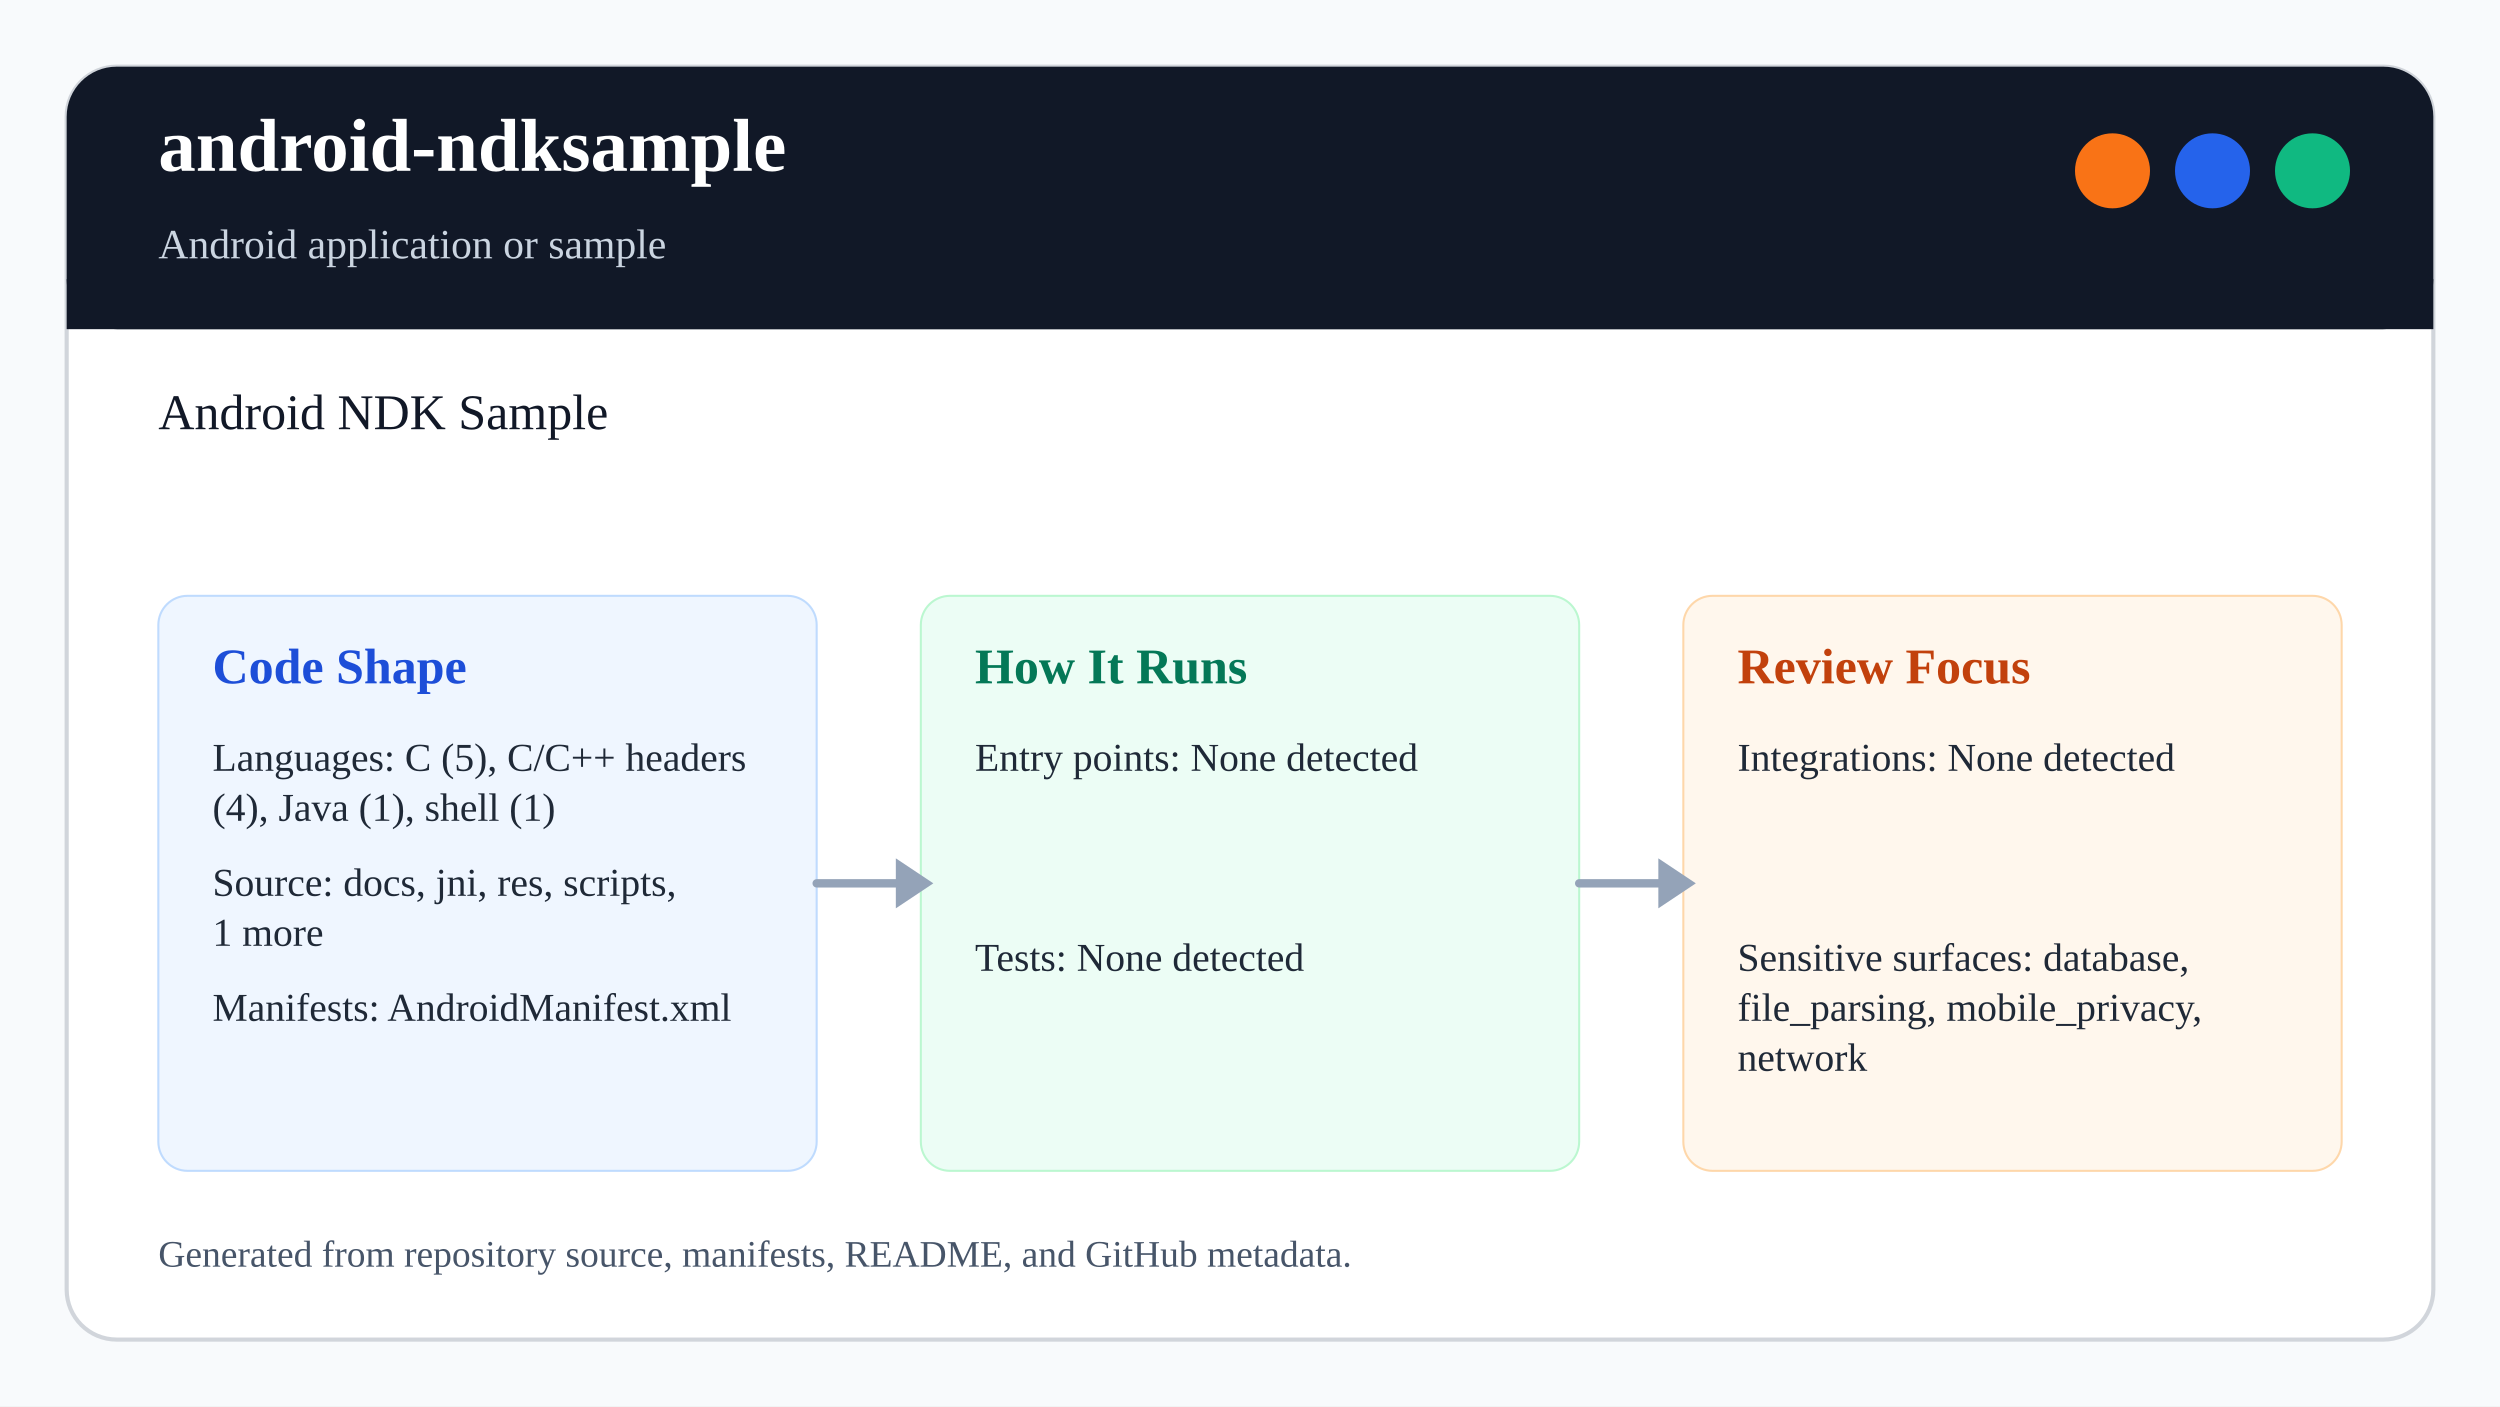
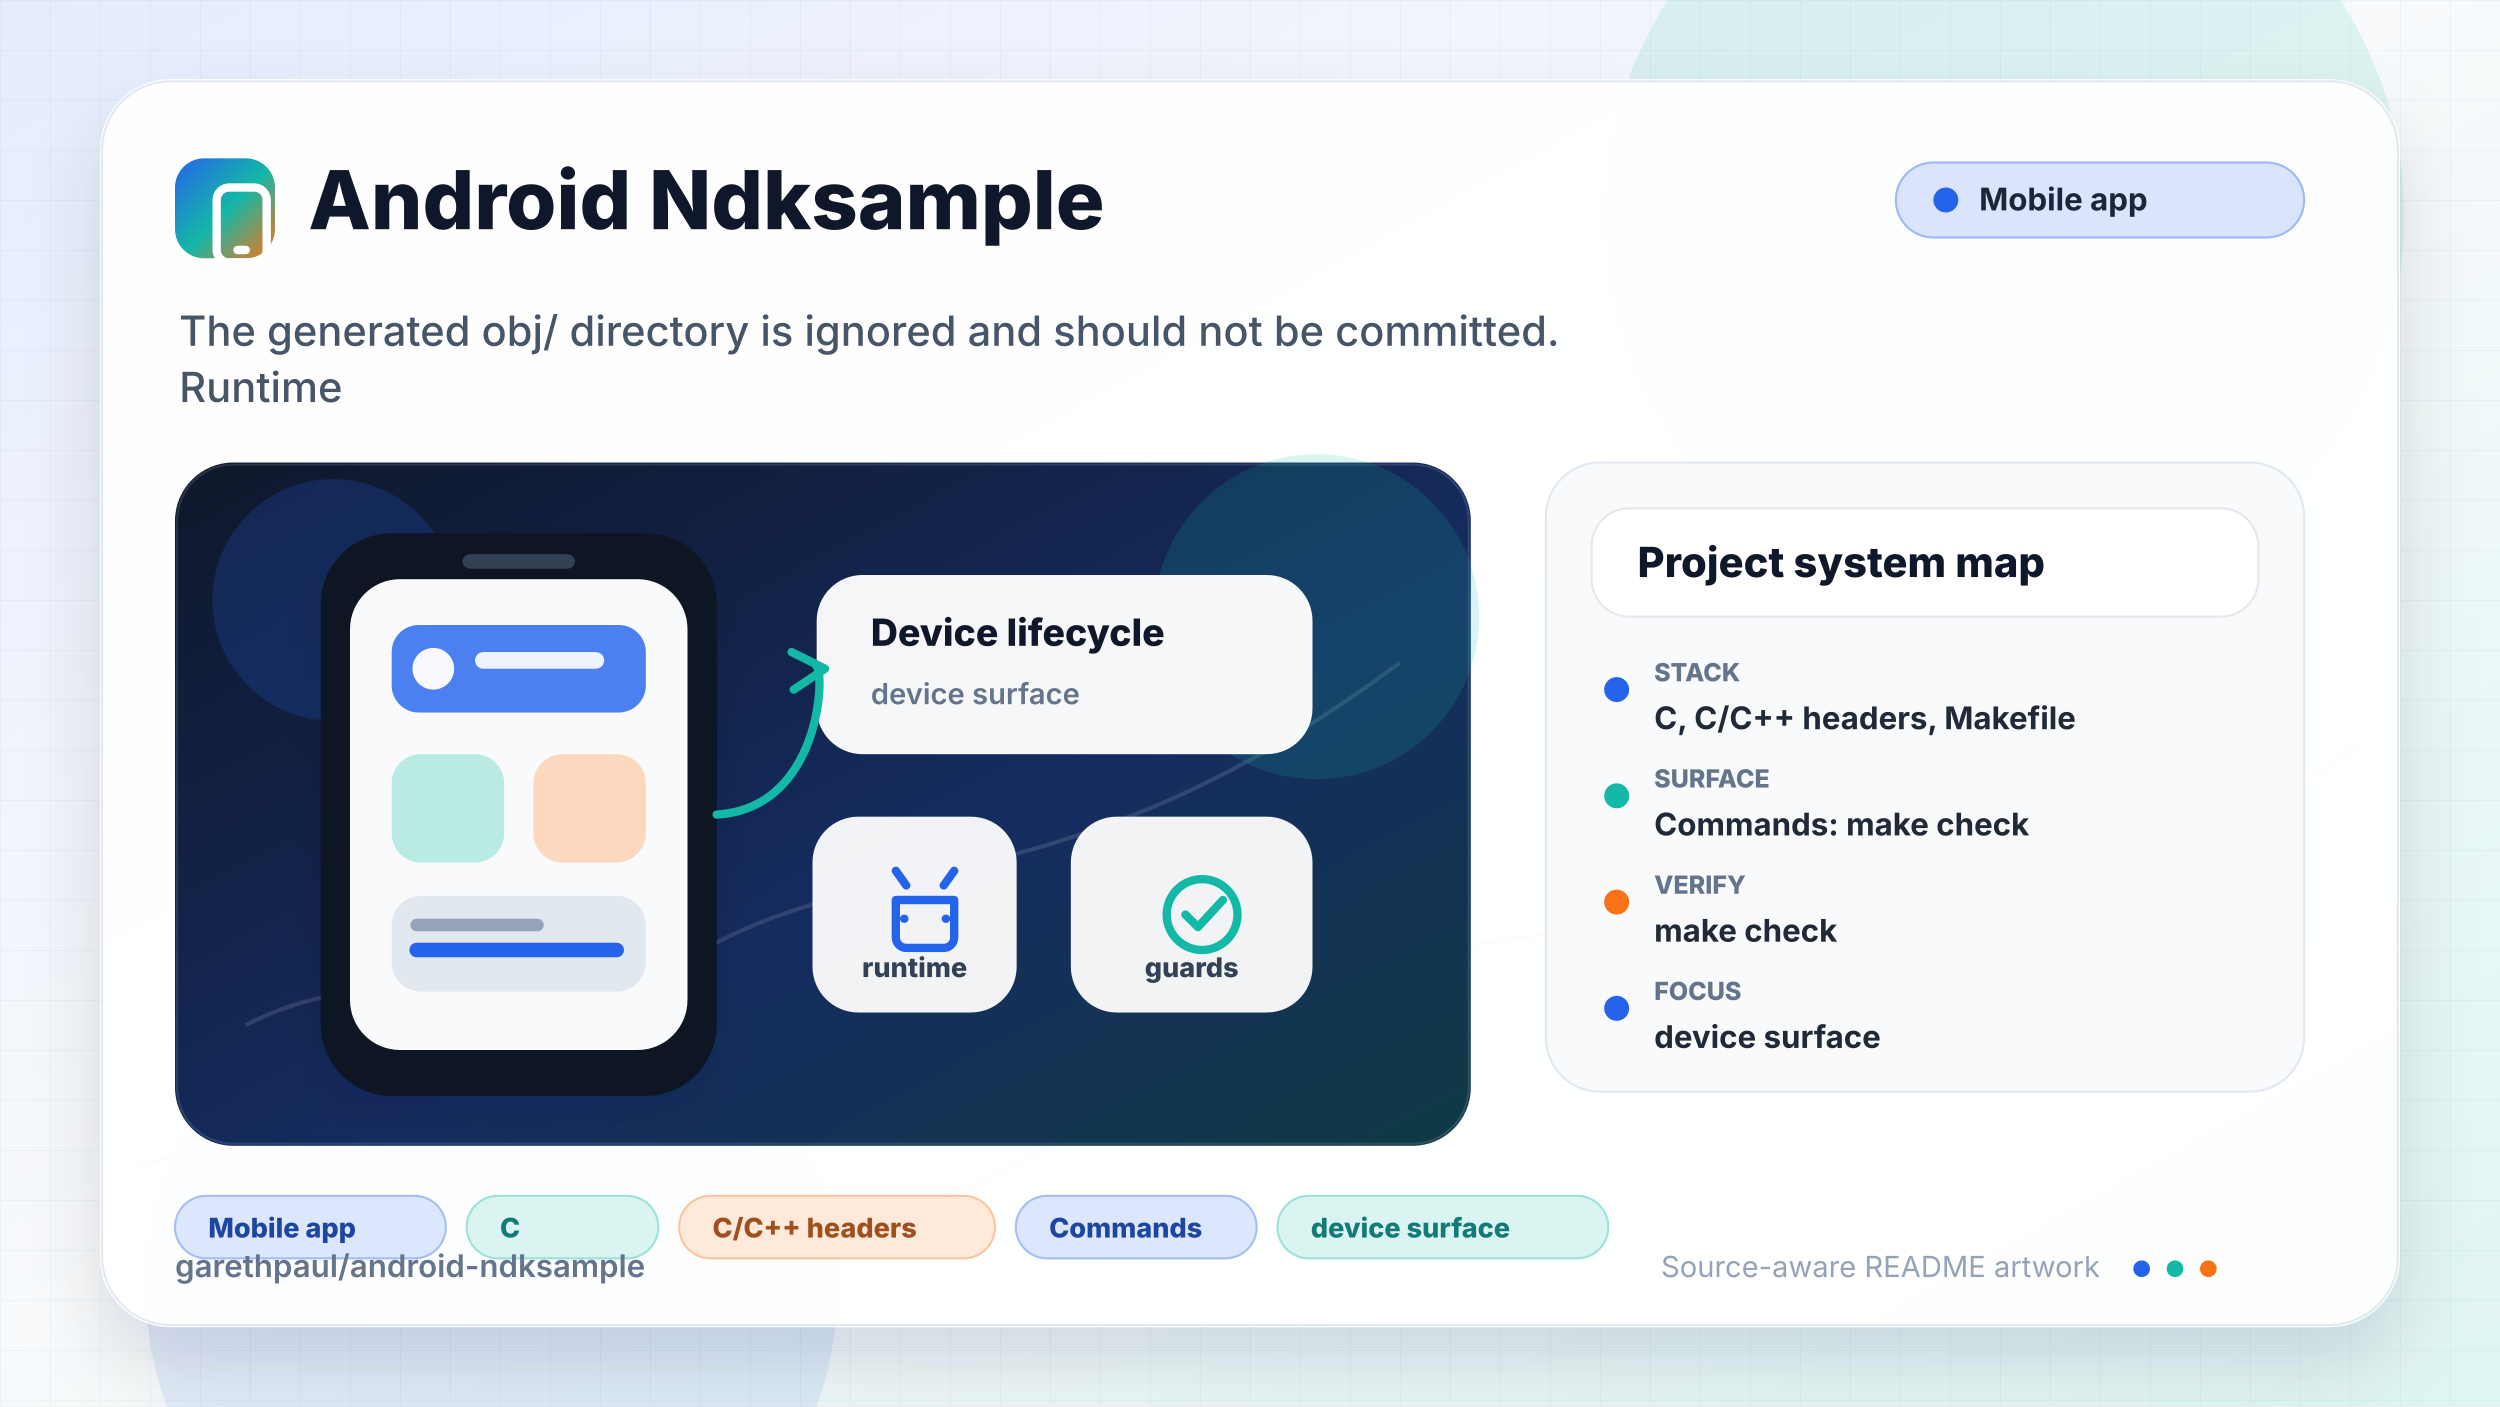
- <svg xmlns="http://www.w3.org/2000/svg" width="1200" height="675" viewBox="0 0 1200 675" role="img" aria-labelledby="title desc">
-   <rect width="1200" height="675" fill="#f8fafc" />
-   <rect x="32" y="32" width="1136" height="611" rx="24" fill="#ffffff" stroke="#d1d5db" stroke-width="2" />
-   <rect x="32" y="32" width="1136" height="126" rx="24" fill="#111827" />
-   <path d="M32 134h1136v24H32z" fill="#111827" />
-   <circle cx="1062" cy="82" r="18" fill="#2563eb" />
-   <circle cx="1110" cy="82" r="18" fill="#10b981" />
-   <circle cx="1014" cy="82" r="18" fill="#f97316" />
-   <text x="76" y="82" font-size="36" fill="#ffffff" font-weight="700">android-ndksample</text>
-   <text x="76" y="124" font-size="20" fill="#cbd5e1">Android application or sample</text>
-   <text x="76" y="206" font-size="24" fill="#111827">Android NDK Sample</text>
-   <rect x="76" y="286" width="316" height="276" rx="14" fill="#eff6ff" stroke="#bfdbfe" />
-   <text x="102" y="328" font-size="24" font-weight="700" fill="#1d4ed8">Code Shape</text>
-   <text x="102" y="370" font-size="19" fill="#1f2937">Languages: C (5), C/C++ headers</text>
-   <text x="102" y="394" font-size="19" fill="#1f2937">(4), Java (1), shell (1)</text>
-   <text x="102" y="430" font-size="19" fill="#1f2937">Source: docs, jni, res, scripts,</text>
-   <text x="102" y="454" font-size="19" fill="#1f2937">1 more</text>
-   <text x="102" y="490" font-size="19" fill="#1f2937">Manifests: AndroidManifest.xml</text>
-   <rect x="442" y="286" width="316" height="276" rx="14" fill="#ecfdf5" stroke="#bbf7d0" />
-   <text x="468" y="328" font-size="24" font-weight="700" fill="#047857">How It Runs</text>
-   <text x="468" y="370" font-size="19" fill="#1f2937">Entry points: None detected</text>
-   <text x="468" y="466" font-size="19" fill="#1f2937">Tests: None detected</text>
-   <rect x="808" y="286" width="316" height="276" rx="14" fill="#fff7ed" stroke="#fed7aa" />
-   <text x="834" y="328" font-size="24" font-weight="700" fill="#c2410c">Review Focus</text>
-   <text x="834" y="370" font-size="19" fill="#1f2937">Integrations: None detected</text>
-   <text x="834" y="466" font-size="19" fill="#1f2937">Sensitive surfaces: database,</text>
-   <text x="834" y="490" font-size="19" fill="#1f2937">file_parsing, mobile_privacy,</text>
-   <text x="834" y="514" font-size="19" fill="#1f2937">network</text>
-   <path d="M392 424h50" stroke="#94a3b8" stroke-width="4" stroke-linecap="round" />
-   <path d="M430 412l18 12-18 12z" fill="#94a3b8" />
-   <path d="M758 424h50" stroke="#94a3b8" stroke-width="4" stroke-linecap="round" />
-   <path d="M796 412l18 12-18 12z" fill="#94a3b8" />
-   <text x="76" y="608" font-size="18" fill="#475569">Generated from repository source, manifests, README, and GitHub metadata.</text>
+ <svg xmlns="http://www.w3.org/2000/svg" width="1200" height="675" viewBox="0 0 1200 675" role="img" aria-labelledby="p1hvfcum-title p1hvfcum-desc">
+   <defs>
+     <linearGradient id="p1hvfcum-bg" x1="0" y1="0" x2="1" y2="1">
+       <stop offset="0%" stop-color="#e5ecfd" />
+       <stop offset="48%" stop-color="#f8fafc" />
+       <stop offset="100%" stop-color="#def5f3" />
+     </linearGradient>
+     <linearGradient id="p1hvfcum-stage" x1="0" y1="0" x2="1" y2="1">
+       <stop offset="0%" stop-color="#0f172a" />
+       <stop offset="58%" stop-color="#152c60" />
+       <stop offset="100%" stop-color="#103a45" />
+     </linearGradient>
+     <linearGradient id="p1hvfcum-accent" x1="0" y1="0" x2="1" y2="1">
+       <stop offset="0%" stop-color="#2563eb" />
+       <stop offset="52%" stop-color="#14b8a6" />
+       <stop offset="100%" stop-color="#f97316" />
+     </linearGradient>
+     <linearGradient id="p1hvfcum-soft" x1="0" y1="0" x2="1" y2="1">
+       <stop offset="0%" stop-color="#cbdafa" />
+       <stop offset="100%" stop-color="#fee0cc" />
+     </linearGradient>
+     <filter id="p1hvfcum-shadow" x="-20%" y="-20%" width="140%" height="150%">
+       <feDropShadow dx="0" dy="18" stdDeviation="18" flood-color="#0f172a" flood-opacity="0.14" />
+     </filter>
+     <filter id="p1hvfcum-miniShadow" x="-20%" y="-20%" width="140%" height="150%">
+       <feDropShadow dx="0" dy="8" stdDeviation="10" flood-color="#0f172a" flood-opacity="0.12" />
+     </filter>
+     <pattern id="p1hvfcum-grid" width="24" height="24" patternUnits="userSpaceOnUse">
+       <path d="M24 0H0v24" fill="none" stroke="#94a3b8" stroke-opacity="0.16" stroke-width="1" />
+     </pattern>
+     <style>
+       .label { font: 700 13px ui-sans-serif, system-ui, -apple-system, BlinkMacSystemFont, "Segoe UI", sans-serif; letter-spacing: 0; text-transform: uppercase; }
+       .body { font-family: ui-sans-serif, system-ui, -apple-system, BlinkMacSystemFont, "Segoe UI", sans-serif; letter-spacing: 0; }
+     </style>
+   </defs>
+   <rect width="1200" height="675" fill="url(#p1hvfcum-bg)" />
+   <rect width="1200" height="675" fill="url(#p1hvfcum-grid)" opacity="0.65" />
+   <circle cx="236" cy="618" r="166" fill="#2563eb" opacity="0.10" />
+   <circle cx="962" cy="104" r="192" fill="#14b8a6" opacity="0.12" />
+   <path d="M66 560 C214 512 278 642 430 584 C576 528 676 408 838 462 C966 504 1034 426 1134 356" fill="none" stroke="#f97316" stroke-width="2" stroke-opacity="0.18" />
+   <rect x="48" y="38" width="1104" height="599" rx="34" fill="#ffffff" opacity="0.94" filter="url(#p1hvfcum-shadow)" />
+   <rect x="49" y="39" width="1102" height="597" rx="33" fill="none" stroke="#e2e8f0" stroke-width="1" />
+   <g class="body">
+     <rect x="84" y="76" width="48" height="48" rx="14" fill="url(#p1hvfcum-accent)" />
+     <rect x="104" y="90" width="24" height="36" rx="6" stroke="#ffffff" stroke-width="4" stroke-linecap="round" stroke-linejoin="round" fill="none" />
+     <path d="M16 30h4" transform="translate(98 90)" stroke="#ffffff" stroke-width="4" stroke-linecap="round" stroke-linejoin="round" fill="none" />
+     <text x="148" y="110" fill="#0f172a" font-size="39" font-weight="800">Android Ndksample</text>
+     <rect x="910" y="78" width="196" height="36" rx="18" fill="#dae4fc" stroke="#9bb7f6" />
+     <circle cx="934" cy="96" r="6" fill="#2563eb" />
+     <text x="950" y="101" fill="#1c2639" font-size="15" font-weight="700">Mobile app</text>
+     <text x="86" y="166" fill="#475569" font-size="20" font-weight="500">The generated obj/ directory is ignored and should not be committed.</text>
+     <text x="86" y="193" fill="#475569" font-size="20" font-weight="500">Runtime</text>
+   </g>
+   <g transform="translate(84 222)">
+     <rect x="0" y="0" width="622" height="328" rx="28" fill="url(#p1hvfcum-stage)" />
+     <rect x="1" y="1" width="620" height="326" rx="27" fill="none" stroke="#ffffff" stroke-opacity="0.12" />
+     <path d="M34 270 C116 228 166 286 250 236 C338 184 430 214 588 96" fill="none" stroke="#ffffff" stroke-opacity="0.12" stroke-width="2" />
+     <circle cx="76" cy="66" r="58" fill="#2563eb" opacity="0.20" />
+     <circle cx="548" cy="74" r="78" fill="#14b8a6" opacity="0.16" />
+     <g class="body">
+       <rect x="70" y="34" width="190" height="270" rx="34" fill="#0b1220" filter="url(#p1hvfcum-miniShadow)" />
+       <rect x="84" y="56" width="162" height="226" rx="24" fill="#f8fafc" />
+       <rect x="138" y="44" width="54" height="7" rx="4" fill="#334155" />
+       <rect x="104" y="78" width="122" height="42" rx="13" fill="#4c7fef" />
+       <circle cx="124" cy="99" r="10" fill="#ffffff" opacity="0.95" />
+       <rect x="144" y="91" width="62" height="8" rx="4" fill="#ffffff" opacity="0.9" />
+       <rect x="104" y="140" width="54" height="52" rx="14" fill="#b9eae4" />
+       <rect x="172" y="140" width="54" height="52" rx="14" fill="#fdd8be" />
+       <rect x="104" y="208" width="122" height="46" rx="14" fill="#e2e8f0" />
+       <path d="M116 234h96" stroke="#2563eb" stroke-width="7" stroke-linecap="round" />
+       <path d="M116 222h58" stroke="#94a3b8" stroke-width="6" stroke-linecap="round" />
+       <rect x="308" y="54" width="238" height="86" rx="22" fill="#ffffff" opacity="0.96" />
+       <text x="334" y="88" fill="#0f172a" font-size="18" font-weight="800">Device lifecycle</text>
+       <text x="334" y="116" fill="#64748b" font-size="14" font-weight="600">device surface</text>
+       <path d="M260 169 C310 166 312 101 308 98" fill="none" stroke="#14b8a6" stroke-width="4" stroke-linecap="round" />
+       <path d="M296 91 l16 8 -15 10" fill="none" stroke="#14b8a6" stroke-width="4" stroke-linecap="round" stroke-linejoin="round" />
+       <rect x="306" y="170" width="98" height="94" rx="22" fill="#ffffff" opacity="0.94" />
+       <rect x="430" y="170" width="116" height="94" rx="22" fill="#ffffff" opacity="0.94" />
+       <path d="M8 16h28v18a5 5 0 0 1-5 5H13a5 5 0 0 1-5-5V16z" transform="translate(338 194)" stroke="#2563eb" stroke-width="4" stroke-linecap="round" stroke-linejoin="round" fill="none" />
+       <path d="M13 9 8 2 M31 9l5-7 M12 25h.1 M32 25h.1" transform="translate(338 194)" stroke="#2563eb" stroke-width="4" stroke-linecap="round" stroke-linejoin="round" fill="none" />
+       <circle cx="493" cy="217" r="17" stroke="#14b8a6" stroke-width="4" stroke-linecap="round" stroke-linejoin="round" fill="none" />
+       <path d="M13 21l6 6 12-13" transform="translate(472 196)" stroke="#14b8a6" stroke-width="4" stroke-linecap="round" stroke-linejoin="round" fill="none" />
+       <text x="355" y="247" fill="#334155" font-size="13" text-anchor="middle" font-weight="800">runtime</text>
+       <text x="488" y="247" fill="#334155" font-size="13" text-anchor="middle" font-weight="800">guards</text>
+     </g>
+   </g>
+   <g class="body" transform="translate(742 222)">
+     <rect x="0" y="0" width="364" height="302" rx="26" fill="#f8fafc" stroke="#e2e8f0" />
+     <rect x="22" y="22" width="320" height="52" rx="18" fill="#ffffff" stroke="#e5e7eb" />
+     <text x="44" y="55" fill="#0f172a" font-size="20" font-weight="800">Project system map</text>
+     <g transform="translate(24 94)">
+       <circle cx="10" cy="15" r="6" fill="#2563eb" />
+       <text x="28" y="11" fill="#64748b" font-size="12" font-weight="800">STACK</text>
+       <text x="28" y="34" fill="#1f2937" font-size="15" font-weight="650">C, C/C++ headers, Makefile</text>
+     </g>
+     <g transform="translate(24 145)">
+       <circle cx="10" cy="15" r="6" fill="#14b8a6" />
+       <text x="28" y="11" fill="#64748b" font-size="12" font-weight="800">SURFACE</text>
+       <text x="28" y="34" fill="#1f2937" font-size="15" font-weight="650">Commands: make check</text>
+     </g>
+     <g transform="translate(24 196)">
+       <circle cx="10" cy="15" r="6" fill="#f97316" />
+       <text x="28" y="11" fill="#64748b" font-size="12" font-weight="800">VERIFY</text>
+       <text x="28" y="34" fill="#1f2937" font-size="15" font-weight="650">make check</text>
+     </g>
+     <g transform="translate(24 247)">
+       <circle cx="10" cy="15" r="6" fill="#2563eb" />
+       <text x="28" y="11" fill="#64748b" font-size="12" font-weight="800">FOCUS</text>
+       <text x="28" y="34" fill="#1f2937" font-size="15" font-weight="650">device surface</text>
+     </g>
+   </g>
+   <g class="body">
+     <rect x="84" y="574" width="130" height="30" rx="15" fill="#dce6fc" stroke="#a3bdf7" />
+     <text x="100" y="594" fill="#1d46a2" font-size="13" font-weight="800">Mobile app</text>
+     <rect x="224" y="574" width="92" height="30" rx="15" fill="#d9f4f1" stroke="#9ce1da" />
+     <text x="240" y="594" fill="#127b77" font-size="13" font-weight="800">C</text>
+     <rect x="326" y="574" width="151.6" height="30" rx="15" fill="#fee9da" stroke="#fcc49d" />
+     <text x="342" y="594" fill="#a0501e" font-size="13" font-weight="800">C/C++ headers</text>
+     <rect x="487.6" y="574" width="115.6" height="30" rx="15" fill="#dce6fc" stroke="#a3bdf7" />
+     <text x="503.6" y="594" fill="#1d46a2" font-size="13" font-weight="800">Commands</text>
+     <rect x="613.2" y="574" width="158.8" height="30" rx="15" fill="#d9f4f1" stroke="#9ce1da" />
+     <text x="629.2" y="594" fill="#127b77" font-size="13" font-weight="800">device surface</text>
+   </g>
+   <g class="body">
+     <text x="84" y="613" fill="#64748b" font-size="15" font-weight="600">garethpaul/android-ndksample</text>
+     <text x="1008" y="613" fill="#94a3b8" font-size="14" text-anchor="end">Source-aware README artwork</text>
+     <circle cx="1028" cy="609" r="4" fill="#2563eb" />
+     <circle cx="1044" cy="609" r="4" fill="#14b8a6" />
+     <circle cx="1060" cy="609" r="4" fill="#f97316" />
+   </g>
</svg>
